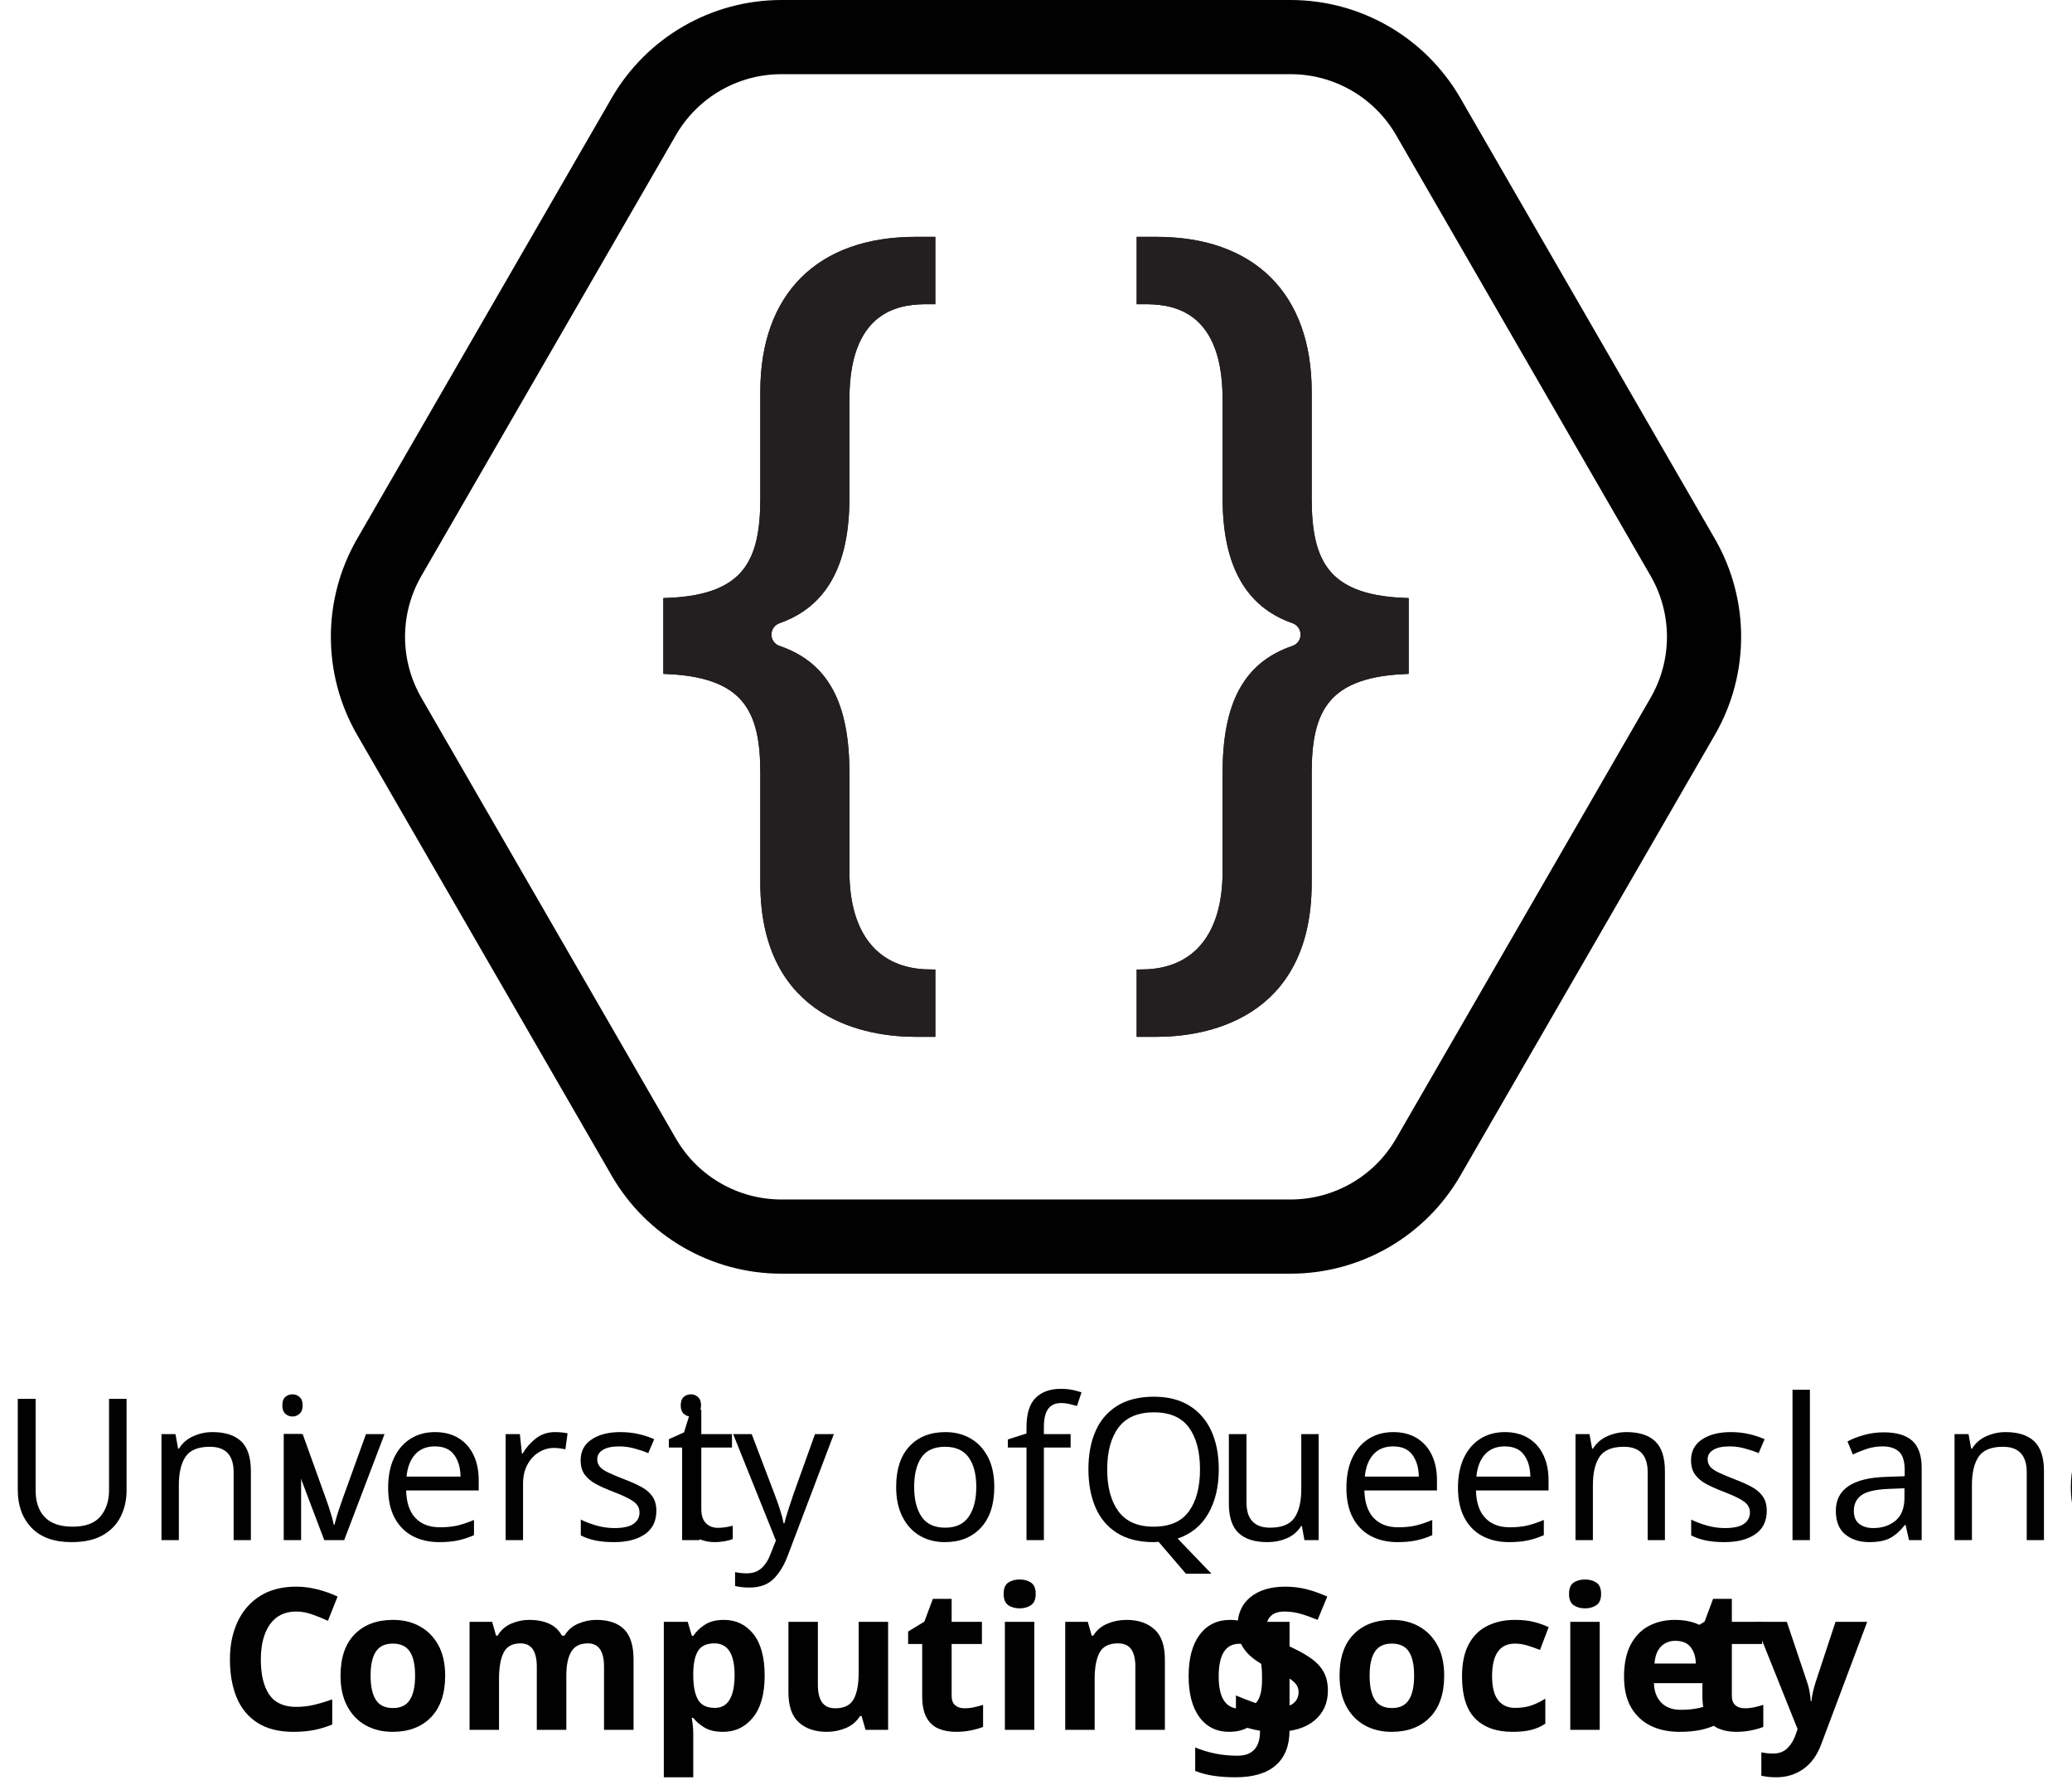
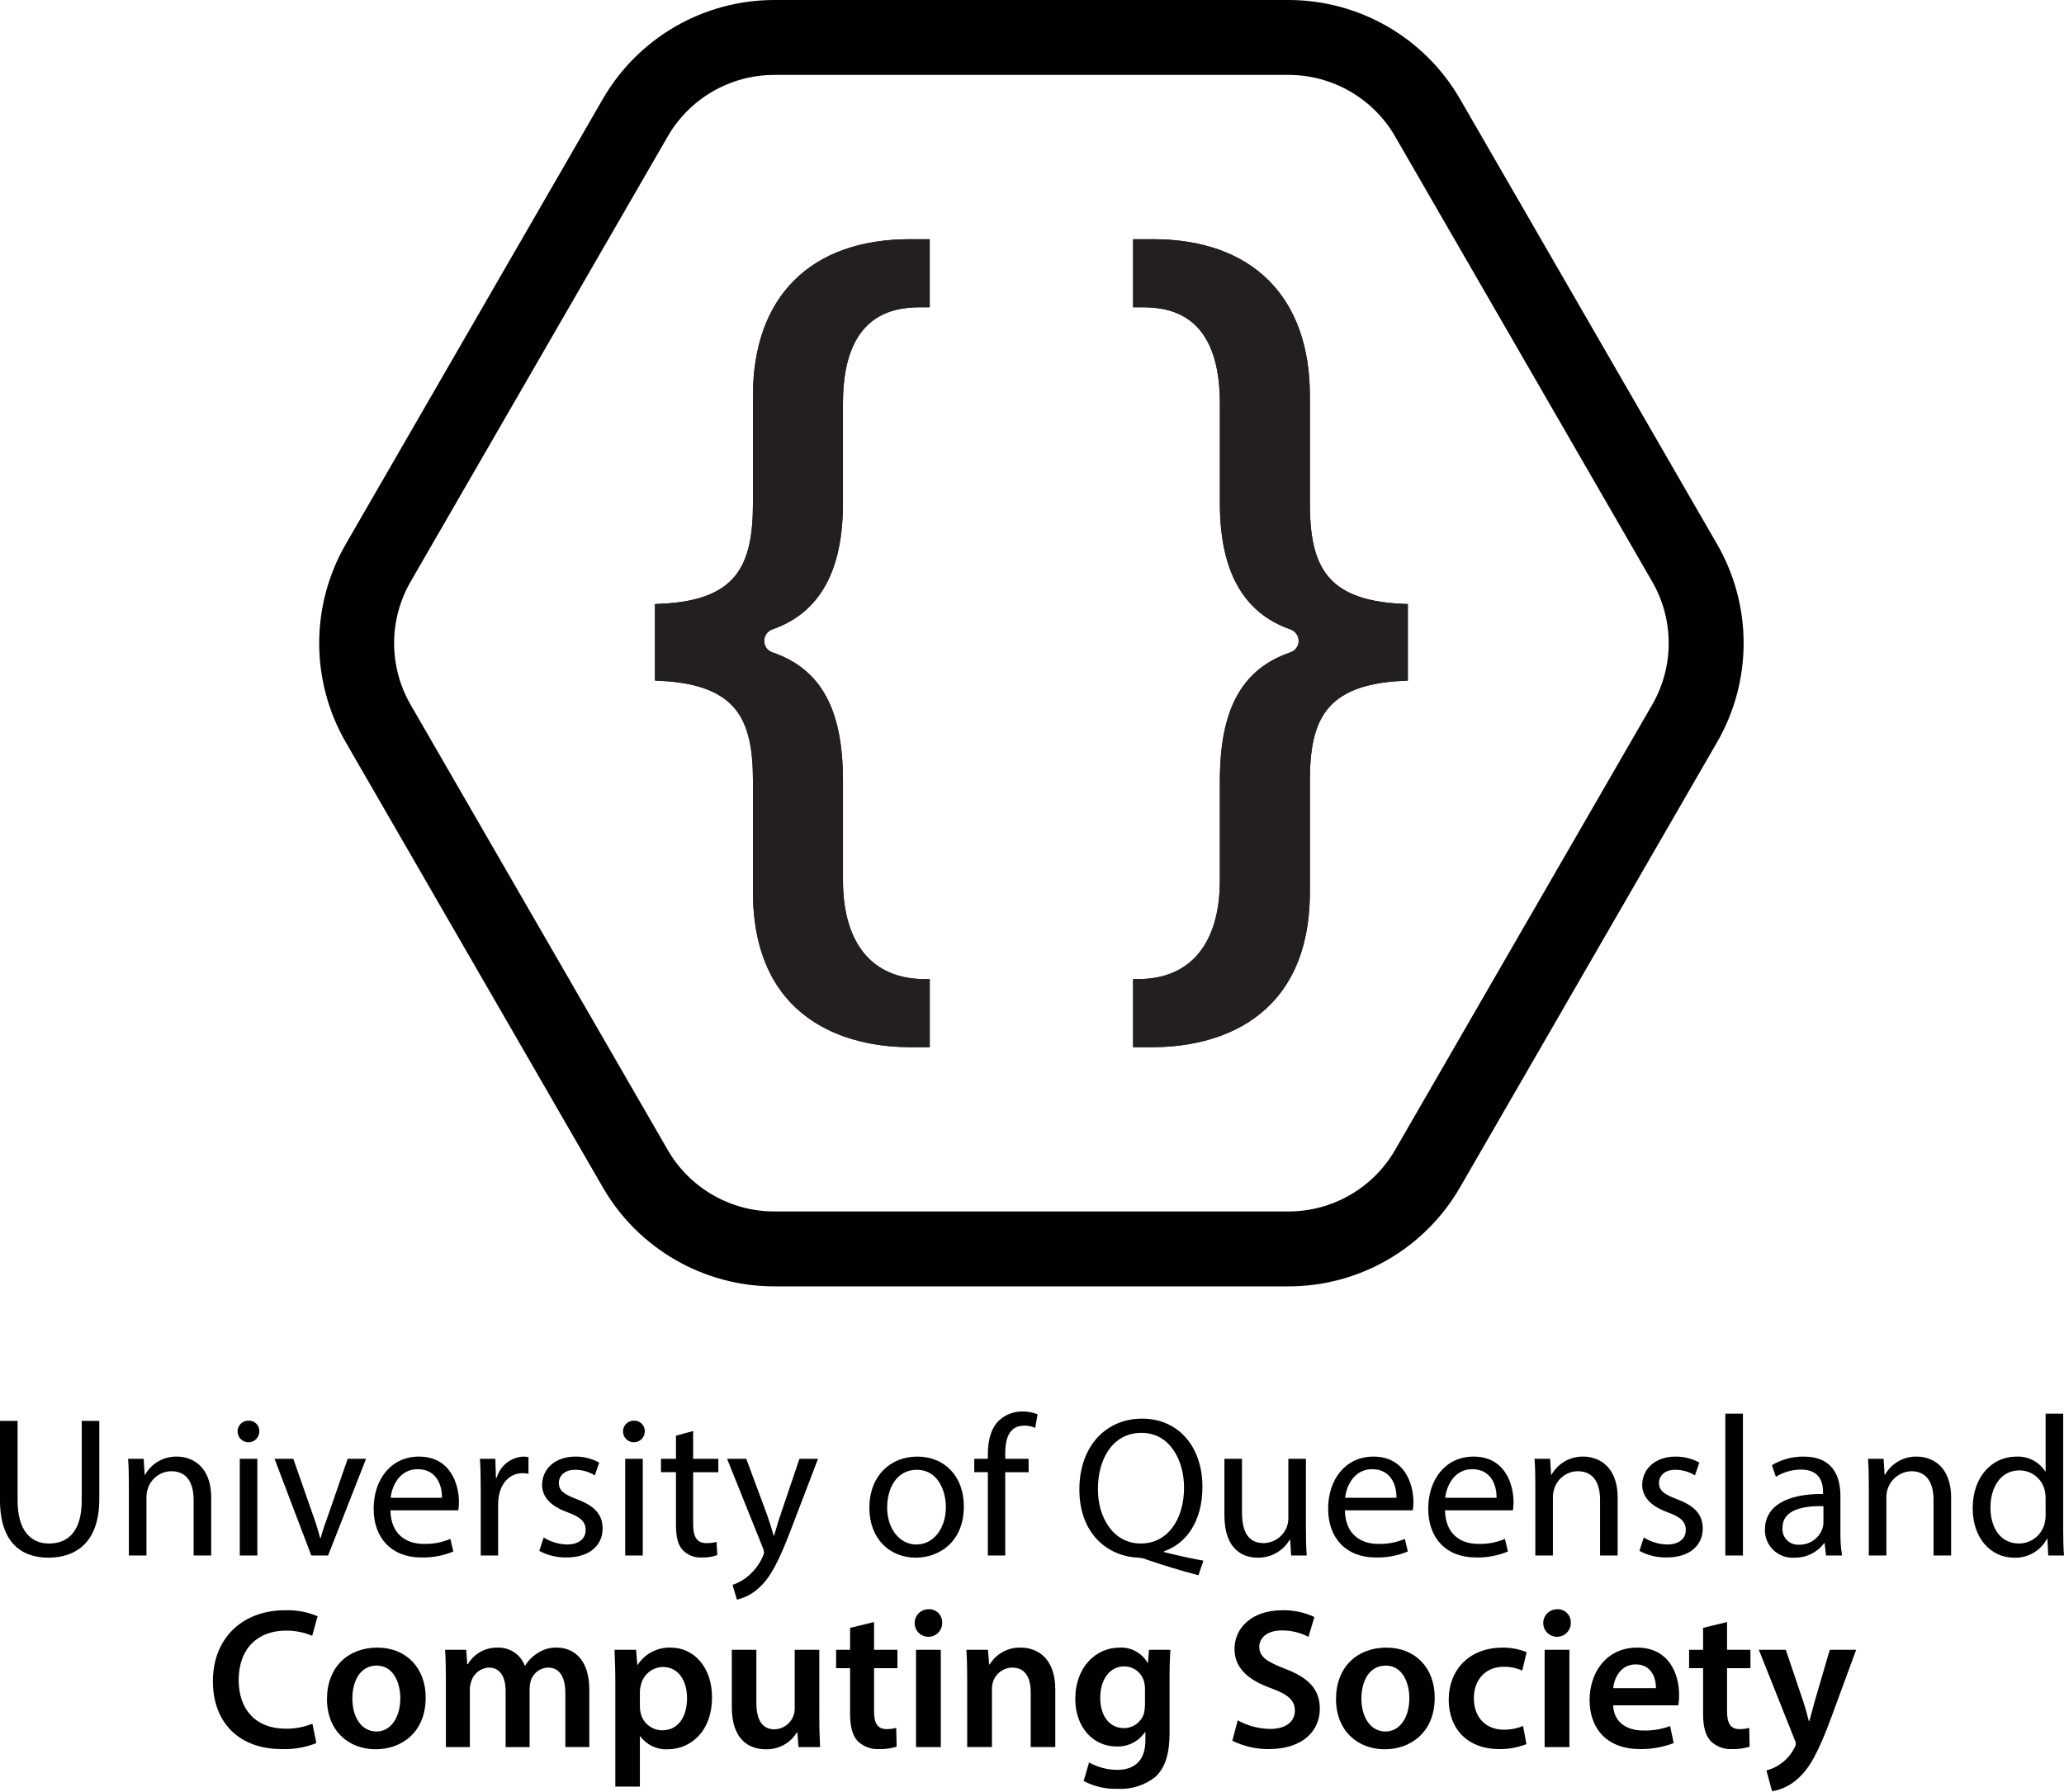
- <svg xmlns="http://www.w3.org/2000/svg" width="418.952" height="359.818" viewBox="0 0 418.952 359.818">
+ <svg xmlns="http://www.w3.org/2000/svg" width="413.188" height="358.657" viewBox="0 0 413.188 358.657">
  <g id="Layer_2" data-name="Layer 2">
    <g id="Layer_1-2" data-name="Layer 1">
-       <path d="M260.944,7.5H158.009a32.141,32.141,0,0,0-27.836,16.071L78.705,112.715a32.145,32.145,0,0,0,0,32.142L130.173,234a32.141,32.141,0,0,0,27.835,16.071H260.943A32.141,32.141,0,0,0,288.779,234l51.468-89.144a32.145,32.145,0,0,0,0-32.142L288.779,23.571A32.14,32.14,0,0,0,260.944,7.5Z" fill="none" stroke="#010101" stroke-miterlimit="10" stroke-width="15" />
-       <text transform="translate(0 311.453)" font-size="40" fill="#010101" font-family="MyriadPro-Regular, Myriad Pro">Uni<tspan x="57.439" y="0" letter-spacing="-0.01em">v</tspan>
-         <tspan x="76.279" y="0">ersi</tspan>
-         <tspan x="134.598" y="0" letter-spacing="0.009em">t</tspan>
-         <tspan x="148.197" y="0" letter-spacing="0em">y of </tspan>
-         <tspan x="217.636" y="0" letter-spacing="0.003em">Q</tspan>
-         <tspan x="245.315" y="0" letter-spacing="0em">ueensland</tspan>
-       </text>
-       <text transform="translate(44.179 349.818)" font-size="40" fill="#010101" font-family="MyriadPro-Semibold, Myriad Pro" font-weight="600">
-         <tspan letter-spacing="-0.016em">C</tspan>
-         <tspan x="22.88" y="0" letter-spacing="0em">omputing </tspan>
-         <tspan x="203.877" y="0" letter-spacing="0.006em">S</tspan>
-         <tspan x="224.877" y="0" letter-spacing="0em">ocie</tspan>
-         <tspan x="296.276" y="0" letter-spacing="0.007em">t</tspan>
-         <tspan x="310.596" y="0">y</tspan>
-       </text>
-       <path d="M231.079,208.427V197.3c11.045-.139,17.371-7.781,17.371-21.015V156.393c0-13.867,4.093-21.449,13.269-24.586a3.638,3.638,0,0,0,2.5-3.472,3.69,3.69,0,0,0-2.478-3.492c-8.941-3.12-13.287-11.021-13.287-24.153v-20c0-20.418-12.978-20.418-17.242-20.418h-.129V49.145h2.711c19.178,0,30.178,10.96,30.178,30.07V100.8c0,12.591,3.36,20.619,19.612,21.346v12.936c-16.252.831-19.612,8.777-19.612,21.2v22.275c0,26.958-21.1,29.868-30.178,29.868Z" fill="#231f20" stroke="#231f20" stroke-miterlimit="10" stroke-width="2.5" />
-       <path d="M231.079,208.427V197.3c11.045-.139,17.371-7.781,17.371-21.015V156.393c0-13.867,4.093-21.449,13.269-24.586a3.638,3.638,0,0,0,2.5-3.472,3.69,3.69,0,0,0-2.478-3.492c-8.941-3.12-13.287-11.021-13.287-24.153v-20c0-20.418-12.978-20.418-17.242-20.418h-.129V49.145h2.711c19.178,0,30.178,10.96,30.178,30.07V100.8c0,12.591,3.36,20.619,19.612,21.346v12.936c-16.252.831-19.612,8.777-19.612,21.2v22.275c0,26.958-21.1,29.868-30.178,29.868Z" fill="#231f20" stroke="#231f20" stroke-miterlimit="10" stroke-width="2.5" />
-       <path d="M187.875,208.427V197.3c-11.045-.139-17.371-7.781-17.371-21.015V156.393c0-13.867-4.093-21.449-13.27-24.586a3.639,3.639,0,0,1-2.5-3.472,3.69,3.69,0,0,1,2.479-3.492c8.94-3.12,13.287-11.021,13.287-24.153v-20c0-20.418,12.977-20.418,17.242-20.418h.129V49.145h-2.711c-19.179,0-30.179,10.96-30.179,30.07V100.8c0,12.591-3.359,20.619-19.611,21.346v12.936c16.252.831,19.611,8.777,19.611,21.2v22.275c0,26.958,21.1,29.868,30.179,29.868Z" fill="#231f20" stroke="#231f20" stroke-miterlimit="10" stroke-width="2.5" />
-       <path d="M187.875,208.427V197.3c-11.045-.139-17.371-7.781-17.371-21.015V156.393c0-13.867-4.093-21.449-13.27-24.586a3.639,3.639,0,0,1-2.5-3.472,3.69,3.69,0,0,1,2.479-3.492c8.94-3.12,13.287-11.021,13.287-24.153v-20c0-20.418,12.977-20.418,17.242-20.418h.129V49.145h-2.711c-19.179,0-30.179,10.96-30.179,30.07V100.8c0,12.591-3.359,20.619-19.611,21.346v12.936c16.252.831,19.611,8.777,19.611,21.2v22.275c0,26.958,21.1,29.868,30.179,29.868Z" fill="#231f20" stroke="#231f20" stroke-miterlimit="10" stroke-width="2.5" />
+       <path d="M257.944,7.5H155.009a32.14,32.14,0,0,0-27.835,16.071L75.706,112.715a32.14,32.14,0,0,0,0,32.142L127.173,234a32.143,32.143,0,0,0,27.836,16.071H257.944A32.14,32.14,0,0,0,285.779,234l51.468-89.144a32.14,32.14,0,0,0,0-32.142L285.78,23.571A32.143,32.143,0,0,0,257.944,7.5Z" fill="none" stroke="#010101" stroke-miterlimit="10" stroke-width="15" />
+       <path d="M3.52,284.5v15.957c0,6.039,2.679,8.6,6.278,8.6,4,0,6.559-2.64,6.559-8.6V284.5h3.519v15.717c0,8.278-4.358,11.677-10.2,11.677C4.159,311.892,0,308.733,0,300.375V284.5Z" fill="#010101" />
+       <path d="M25.8,297.336c0-2-.04-3.64-.159-5.24h3.119l.2,3.2h.08a7.118,7.118,0,0,1,6.4-3.64c2.679,0,6.839,1.6,6.839,8.239v11.558h-3.52V300.3c0-3.119-1.16-5.719-4.479-5.719a5,5,0,0,0-4.719,3.6,5.051,5.051,0,0,0-.24,1.639v11.638H25.8Z" fill="#010101" />
+       <path d="M51.918,286.657a2.18,2.18,0,0,1-4.359,0,2.145,2.145,0,0,1,2.2-2.2A2.088,2.088,0,0,1,51.918,286.657ZM48,311.453V292.1h3.52v19.357Z" fill="#010101" />
+       <path d="M58.719,292.1l3.8,10.878a49.854,49.854,0,0,1,1.56,4.959h.12c.44-1.6,1-3.2,1.639-4.959L69.6,292.1h3.679l-7.6,19.357h-3.36L54.959,292.1Z" fill="#010101" />
+       <path d="M78.159,302.415c.079,4.759,3.119,6.719,6.638,6.719a12.736,12.736,0,0,0,5.359-1l.6,2.519a15.671,15.671,0,0,1-6.439,1.2c-5.959,0-9.518-3.92-9.518-9.758s3.439-10.439,9.078-10.439c6.319,0,8,5.56,8,9.119a13.293,13.293,0,0,1-.12,1.64Zm10.318-2.52c.04-2.24-.92-5.719-4.879-5.719-3.56,0-5.119,3.279-5.4,5.719Z" fill="#010101" />
+       <path d="M96.238,298.136c0-2.281-.04-4.24-.159-6.04h3.079l.12,3.8h.16a5.809,5.809,0,0,1,5.359-4.239,3.807,3.807,0,0,1,1,.12v3.32a5.227,5.227,0,0,0-1.2-.121c-2.48,0-4.239,1.88-4.719,4.52a9.9,9.9,0,0,0-.16,1.64v10.318h-3.48Z" fill="#010101" />
+       <path d="M108.838,307.853a9.224,9.224,0,0,0,4.639,1.4c2.56,0,3.76-1.281,3.76-2.88,0-1.68-1-2.6-3.6-3.56-3.479-1.239-5.119-3.159-5.119-5.478,0-3.12,2.52-5.68,6.679-5.68a9.67,9.67,0,0,1,4.759,1.2l-.88,2.56a7.521,7.521,0,0,0-3.959-1.12c-2.08,0-3.24,1.2-3.24,2.639,0,1.6,1.16,2.32,3.68,3.28,3.36,1.28,5.079,2.96,5.079,5.839,0,3.4-2.639,5.8-7.239,5.8a11.039,11.039,0,0,1-5.439-1.32Z" fill="#010101" />
+       <path d="M129.077,286.657a2.18,2.18,0,0,1-4.359,0,2.144,2.144,0,0,1,2.2-2.2A2.089,2.089,0,0,1,129.077,286.657Zm-3.919,24.8V292.1h3.519v19.357Z" fill="#010101" />
+       <path d="M138.757,286.537V292.1H143.8v2.68h-5.039v10.438c0,2.4.68,3.759,2.639,3.759a7.83,7.83,0,0,0,2.04-.24l.16,2.64a8.615,8.615,0,0,1-3.119.48,4.878,4.878,0,0,1-3.8-1.48c-1-1.04-1.36-2.759-1.36-5.039V294.776h-3V292.1h3v-4.639Z" fill="#010101" />
+       <path d="M149.4,292.1l4.239,11.438c.44,1.28.92,2.8,1.24,3.96h.08c.36-1.16.76-2.64,1.24-4.04l3.839-11.358h3.719l-5.278,13.8c-2.52,6.639-4.24,10.038-6.64,12.118a9.534,9.534,0,0,1-4.318,2.28l-.88-2.96a9.307,9.307,0,0,0,3.079-1.72,10.667,10.667,0,0,0,2.959-3.919,2.534,2.534,0,0,0,.281-.84,3.08,3.08,0,0,0-.241-.92L145.558,292.1Z" fill="#010101" />
+       <path d="M192.954,301.615c0,7.158-4.959,10.277-9.639,10.277-5.239,0-9.278-3.838-9.278-9.958,0-6.478,4.239-10.278,9.6-10.278C189.194,291.656,192.954,295.7,192.954,301.615Zm-15.358.2c0,4.24,2.44,7.44,5.879,7.44,3.359,0,5.879-3.16,5.879-7.52,0-3.279-1.64-7.438-5.8-7.438S177.6,298.136,177.6,301.814Z" fill="#010101" />
+       <path d="M197.756,311.453V294.776h-2.719V292.1h2.719v-.919c0-2.72.6-5.2,2.24-6.759a6.73,6.73,0,0,1,4.719-1.8,8.142,8.142,0,0,1,3,.56l-.48,2.719a5.256,5.256,0,0,0-2.24-.44c-3,0-3.759,2.639-3.759,5.6v1.04h4.679v2.68h-4.679v16.677Z" fill="#010101" />
+       <path d="M239.912,315.412c-3.64-.96-7.2-2.039-10.318-3.119a5.169,5.169,0,0,0-1.64-.4c-6.4-.239-11.878-4.959-11.878-13.637,0-8.638,5.279-14.2,12.558-14.2,7.319,0,12.078,5.679,12.078,13.638,0,6.919-3.2,11.359-7.679,12.918v.16c2.68.68,5.6,1.32,7.879,1.72Zm-2.879-17.557c0-5.4-2.8-10.958-8.519-10.958-5.879,0-8.759,5.439-8.719,11.279-.04,5.718,3.12,10.878,8.559,10.878C233.913,309.054,237.033,304.014,237.033,297.855Z" fill="#010101" />
+       <path d="M261.432,306.174c0,2,.04,3.759.16,5.279h-3.12l-.2-3.159h-.08a7.283,7.283,0,0,1-6.4,3.6c-3.039,0-6.679-1.679-6.679-8.478V292.1h3.52v10.718c0,3.68,1.12,6.159,4.319,6.159a5.085,5.085,0,0,0,4.639-3.2,5.148,5.148,0,0,0,.32-1.8V292.1h3.52Z" fill="#010101" />
+       <path d="M269.234,302.415c.08,4.759,3.12,6.719,6.639,6.719a12.736,12.736,0,0,0,5.359-1l.6,2.519a15.675,15.675,0,0,1-6.439,1.2c-5.959,0-9.518-3.92-9.518-9.758s3.439-10.439,9.078-10.439c6.319,0,8,5.56,8,9.119a13.293,13.293,0,0,1-.12,1.64Zm10.318-2.52c.04-2.24-.919-5.719-4.879-5.719-3.559,0-5.119,3.279-5.4,5.719Z" fill="#010101" />
+       <path d="M289.274,302.415c.08,4.759,3.12,6.719,6.64,6.719a12.734,12.734,0,0,0,5.358-1l.6,2.519a15.688,15.688,0,0,1-6.44,1.2c-5.959,0-9.518-3.92-9.518-9.758s3.439-10.439,9.079-10.439c6.318,0,8,5.56,8,9.119a13.293,13.293,0,0,1-.12,1.64Zm10.318-2.52c.04-2.24-.92-5.719-4.879-5.719-3.559,0-5.119,3.279-5.4,5.719Z" fill="#010101" />
+       <path d="M307.354,297.336c0-2-.04-3.64-.16-5.24h3.119l.2,3.2h.08a7.118,7.118,0,0,1,6.4-3.64c2.679,0,6.839,1.6,6.839,8.239v11.558h-3.52V300.3c0-3.119-1.159-5.719-4.478-5.719a5,5,0,0,0-4.72,3.6,5.051,5.051,0,0,0-.24,1.639v11.638h-3.519Z" fill="#010101" />
+       <path d="M329.073,307.853a9.224,9.224,0,0,0,4.639,1.4c2.56,0,3.759-1.281,3.759-2.88,0-1.68-1-2.6-3.6-3.56-3.48-1.239-5.12-3.159-5.12-5.478,0-3.12,2.52-5.68,6.679-5.68a9.673,9.673,0,0,1,4.759,1.2l-.88,2.56a7.521,7.521,0,0,0-3.959-1.12c-2.08,0-3.239,1.2-3.239,2.639,0,1.6,1.159,2.32,3.679,3.28,3.359,1.28,5.079,2.96,5.079,5.839,0,3.4-2.64,5.8-7.239,5.8a11.037,11.037,0,0,1-5.439-1.32Z" fill="#010101" />
+       <path d="M345.393,283.057h3.519v28.4h-3.519Z" fill="#010101" />
+       <path d="M365.55,311.453l-.28-2.44h-.12a7.207,7.207,0,0,1-5.919,2.879,5.514,5.514,0,0,1-5.919-5.558c0-4.68,4.159-7.239,11.639-7.2v-.4c0-1.6-.441-4.479-4.4-4.479a9.642,9.642,0,0,0-5.039,1.439l-.8-2.319a12.012,12.012,0,0,1,6.359-1.72c5.919,0,7.359,4.039,7.359,7.919v7.238a27.251,27.251,0,0,0,.32,4.64Zm-.519-9.878c-3.84-.08-8.2.6-8.2,4.358a3.114,3.114,0,0,0,3.319,3.361,4.819,4.819,0,0,0,4.68-3.24,3.674,3.674,0,0,0,.2-1.12Z" fill="#010101" />
+       <path d="M374.112,297.336c0-2-.04-3.64-.16-5.24h3.119l.2,3.2h.08a7.118,7.118,0,0,1,6.4-3.64c2.679,0,6.838,1.6,6.838,8.239v11.558h-3.519V300.3c0-3.119-1.159-5.719-4.479-5.719a5.165,5.165,0,0,0-4.96,5.239v11.638h-3.518Z" fill="#010101" />
+       <path d="M413.028,283.057v23.4c0,1.72.04,3.68.16,5h-3.159l-.16-3.359h-.08a7.162,7.162,0,0,1-6.6,3.8c-4.68,0-8.279-3.959-8.279-9.838-.04-6.438,3.96-10.4,8.678-10.4a6.471,6.471,0,0,1,5.839,2.96h.08V283.057Zm-3.52,16.917a6.211,6.211,0,0,0-.16-1.479,5.175,5.175,0,0,0-5.079-4.079c-3.639,0-5.8,3.2-5.8,7.478,0,3.92,1.92,7.16,5.719,7.16a5.29,5.29,0,0,0,5.159-4.2,6.111,6.111,0,0,0,.16-1.519Z" fill="#010101" />
+       <path d="M63.335,349.018a17.027,17.027,0,0,1-6.959,1.2c-8.558,0-13.757-5.36-13.757-13.559,0-8.878,6.159-14.237,14.4-14.237a15.47,15.47,0,0,1,6.559,1.2l-1.08,3.919a13.1,13.1,0,0,0-5.28-1.04c-5.479,0-9.438,3.439-9.438,9.919,0,5.919,3.479,9.717,9.4,9.717a13.754,13.754,0,0,0,5.36-1Z" fill="#010101" />
+       <path d="M85.216,339.9c0,7.158-5.039,10.358-10,10.358-5.519,0-9.759-3.8-9.759-10.038,0-6.4,4.2-10.319,10.079-10.319C81.336,329.9,85.216,333.981,85.216,339.9Zm-14.677.2c0,3.76,1.839,6.6,4.838,6.6,2.8,0,4.76-2.76,4.76-6.68,0-3.039-1.36-6.518-4.72-6.518C71.938,333.5,70.539,336.86,70.539,340.1Z" fill="#010101" />
+       <path d="M89.259,336.14c0-2.239-.04-4.119-.16-5.8h4.239l.2,2.879h.12a6.735,6.735,0,0,1,6-3.32,5.617,5.617,0,0,1,5.4,3.6h.08a7.363,7.363,0,0,1,2.4-2.44,6.512,6.512,0,0,1,3.92-1.16c3.239,0,6.518,2.2,6.518,8.439v11.478h-4.8V339.06c0-3.24-1.12-5.159-3.479-5.159a3.751,3.751,0,0,0-3.44,2.6,7.03,7.03,0,0,0-.239,1.639v11.678h-4.8V338.54c0-2.72-1.08-4.639-3.359-4.639a3.842,3.842,0,0,0-3.52,2.8,4.21,4.21,0,0,0-.279,1.6v11.518h-4.8Z" fill="#010101" />
+       <path d="M123.179,336.82c0-2.559-.08-4.639-.16-6.478h4.319l.241,3h.079a7.586,7.586,0,0,1,6.679-3.44c4.479,0,8.2,3.84,8.2,9.919,0,7.038-4.439,10.438-8.879,10.438a6.4,6.4,0,0,1-5.479-2.6h-.08v10.078h-4.919Zm4.919,4.84a5.067,5.067,0,0,0,.16,1.359,4.449,4.449,0,0,0,4.32,3.44c3.119,0,4.959-2.6,4.959-6.44,0-3.438-1.68-6.238-4.839-6.238a4.585,4.585,0,0,0-4.4,3.64,4.454,4.454,0,0,0-.2,1.239Z" fill="#010101" />
+       <path d="M164.016,343.979c0,2.32.08,4.24.16,5.839h-4.32l-.24-2.96h-.08a7.04,7.04,0,0,1-6.239,3.4c-3.559,0-6.8-2.12-6.8-8.479V330.342h4.918v10.6c0,3.24,1.041,5.32,3.64,5.32a4.145,4.145,0,0,0,3.759-2.64,4.448,4.448,0,0,0,.28-1.52V330.342h4.92Z" fill="#010101" />
+       <path d="M174.977,324.782v5.56h4.679v3.679h-4.679v8.6c0,2.36.64,3.6,2.52,3.6a7.309,7.309,0,0,0,1.919-.24l.08,3.759a10.8,10.8,0,0,1-3.559.481,5.7,5.7,0,0,1-4.24-1.6c-1.039-1.119-1.519-2.879-1.519-5.439v-9.158h-2.8v-3.679h2.8v-4.4Z" fill="#010101" />
+       <path d="M188.617,324.9a2.761,2.761,0,1,1-2.76-2.68A2.607,2.607,0,0,1,188.617,324.9Zm-5.239,24.916V330.342h4.959v19.476Z" fill="#010101" />
+       <path d="M193.618,336.14c0-2.239-.04-4.119-.16-5.8h4.319l.24,2.919h.12a7.022,7.022,0,0,1,6.2-3.36c3.4,0,6.918,2.2,6.918,8.36v11.557h-4.919v-11c0-2.8-1.04-4.919-3.719-4.919a4.127,4.127,0,0,0-3.839,2.879,5.017,5.017,0,0,0-.2,1.6v11.438h-4.959Z" fill="#010101" />
+       <path d="M234.294,330.342c-.08,1.319-.16,2.919-.16,5.6v11.038c0,4.08-.84,7-2.879,8.839a11.2,11.2,0,0,1-7.519,2.36,13.775,13.775,0,0,1-6.8-1.56l1.079-3.72a11.745,11.745,0,0,0,5.679,1.481c3.2,0,5.6-1.68,5.6-5.879v-1.68h-.08a6.575,6.575,0,0,1-5.679,2.879c-4.839,0-8.278-4-8.278-9.519,0-6.4,4.159-10.278,8.838-10.278a6.132,6.132,0,0,1,5.639,3.04h.08l.2-2.6Zm-5.079,7.8a4.782,4.782,0,0,0-.16-1.32,4.083,4.083,0,0,0-4-3.159c-2.76,0-4.8,2.4-4.8,6.358,0,3.321,1.68,6,4.759,6a4.2,4.2,0,0,0,4-2.959,8.464,8.464,0,0,0,.2-1.759Z" fill="#010101" />
+       <path d="M247.777,344.459a13.615,13.615,0,0,0,6.518,1.72c3.16,0,4.92-1.48,4.92-3.679,0-2.04-1.36-3.24-4.8-4.48-4.44-1.6-7.279-3.96-7.279-7.839,0-4.4,3.679-7.758,9.518-7.758a14.222,14.222,0,0,1,6.479,1.36l-1.2,3.959a11.393,11.393,0,0,0-5.359-1.28c-3.119,0-4.479,1.679-4.479,3.24,0,2.079,1.56,3.039,5.159,4.438,4.679,1.76,6.959,4.121,6.959,8,0,4.32-3.279,8.08-10.238,8.08a16.009,16.009,0,0,1-7.279-1.681Z" fill="#010101" />
+       <path d="M287.213,339.9c0,7.158-5.039,10.358-10,10.358-5.519,0-9.758-3.8-9.758-10.038,0-6.4,4.2-10.319,10.078-10.319C283.333,329.9,287.213,333.981,287.213,339.9Zm-14.677.2c0,3.76,1.839,6.6,4.839,6.6,2.8,0,4.759-2.76,4.759-6.68,0-3.039-1.36-6.518-4.719-6.518C273.936,333.5,272.536,336.86,272.536,340.1Z" fill="#010101" />
+       <path d="M305.574,349.219a14.255,14.255,0,0,1-5.519,1c-6.079,0-10.039-3.88-10.039-9.919,0-5.839,4-10.4,10.839-10.4a12.289,12.289,0,0,1,4.759.92l-.88,3.68a8.653,8.653,0,0,0-3.72-.76c-3.759,0-6,2.76-5.959,6.318,0,4,2.6,6.28,5.959,6.28a9.622,9.622,0,0,0,3.88-.76Z" fill="#010101" />
+       <path d="M314.456,324.9a2.761,2.761,0,1,1-2.76-2.68A2.608,2.608,0,0,1,314.456,324.9Zm-5.24,24.916V330.342h4.959v19.476Z" fill="#010101" />
+       <path d="M322.936,341.46c.12,3.519,2.879,5.039,6,5.039a14.628,14.628,0,0,0,5.4-.88l.721,3.4a18.337,18.337,0,0,1-6.8,1.2c-6.319,0-10.039-3.88-10.039-9.839,0-5.4,3.281-10.479,9.519-10.479,6.319,0,8.4,5.2,8.4,9.479a12.244,12.244,0,0,1-.159,2.08Zm8.559-3.44c.04-1.8-.76-4.759-4.039-4.759-3.04,0-4.32,2.759-4.52,4.759Z" fill="#010101" />
+       <path d="M345.735,324.782v5.56h4.68v3.679h-4.68v8.6c0,2.36.64,3.6,2.519,3.6a7.305,7.305,0,0,0,1.92-.24l.08,3.759a10.8,10.8,0,0,1-3.559.481,5.693,5.693,0,0,1-4.239-1.6c-1.04-1.119-1.52-2.879-1.52-5.439v-9.158h-2.8v-3.679h2.8v-4.4Z" fill="#010101" />
+       <path d="M357.5,330.342l3.519,10.438c.4,1.2.8,2.679,1.08,3.8h.12c.32-1.12.68-2.56,1.04-3.839l3.039-10.4h5.28l-4.879,13.277c-2.68,7.279-4.48,10.518-6.8,12.518a9.891,9.891,0,0,1-5.158,2.52l-1.12-4.159a8.419,8.419,0,0,0,2.879-1.361,8.557,8.557,0,0,0,2.679-3.079,1.968,1.968,0,0,0,.321-.879,2.073,2.073,0,0,0-.281-.96L352.1,330.342Z" fill="#010101" />
+       <path d="M228.079,208.427V197.3c11.045-.139,17.371-7.781,17.371-21.015V156.393c0-13.867,4.093-21.449,13.27-24.586a3.639,3.639,0,0,0,2.5-3.472,3.69,3.69,0,0,0-2.479-3.492c-8.94-3.12-13.287-11.021-13.287-24.153v-20c0-20.418-12.977-20.418-17.242-20.418h-.129V49.145h2.711c19.179,0,30.179,10.96,30.179,30.07V100.8c0,12.591,3.359,20.619,19.611,21.346v12.936c-16.252.831-19.611,8.777-19.611,21.2v22.275c0,26.958-21.1,29.868-30.179,29.868Z" fill="#231f20" stroke="#231f20" stroke-miterlimit="10" stroke-width="2.5" />
+       <path d="M228.079,208.427V197.3c11.045-.139,17.371-7.781,17.371-21.015V156.393c0-13.867,4.093-21.449,13.27-24.586a3.639,3.639,0,0,0,2.5-3.472,3.69,3.69,0,0,0-2.479-3.492c-8.94-3.12-13.287-11.021-13.287-24.153v-20c0-20.418-12.977-20.418-17.242-20.418h-.129V49.145h2.711c19.179,0,30.179,10.96,30.179,30.07V100.8c0,12.591,3.359,20.619,19.611,21.346v12.936c-16.252.831-19.611,8.777-19.611,21.2v22.275c0,26.958-21.1,29.868-30.179,29.868Z" fill="#231f20" stroke="#231f20" stroke-miterlimit="10" stroke-width="2.5" />
+       <path d="M184.875,208.427V197.3c-11.045-.139-17.371-7.781-17.371-21.015V156.393c0-13.867-4.093-21.449-13.269-24.586a3.639,3.639,0,0,1-2.5-3.472,3.69,3.69,0,0,1,2.478-3.492c8.941-3.12,13.287-11.021,13.287-24.153v-20c0-20.418,12.978-20.418,17.242-20.418h.129V49.145h-2.711c-19.178,0-30.178,10.96-30.178,30.07V100.8c0,12.591-3.36,20.619-19.612,21.346v12.936c16.252.831,19.612,8.777,19.612,21.2v22.275c0,26.958,21.1,29.868,30.178,29.868Z" fill="#231f20" stroke="#231f20" stroke-miterlimit="10" stroke-width="2.5" />
+       <path d="M184.875,208.427V197.3c-11.045-.139-17.371-7.781-17.371-21.015V156.393c0-13.867-4.093-21.449-13.269-24.586a3.639,3.639,0,0,1-2.5-3.472,3.69,3.69,0,0,1,2.478-3.492c8.941-3.12,13.287-11.021,13.287-24.153v-20c0-20.418,12.978-20.418,17.242-20.418h.129V49.145h-2.711c-19.178,0-30.178,10.96-30.178,30.07V100.8c0,12.591-3.36,20.619-19.612,21.346v12.936c16.252.831,19.612,8.777,19.612,21.2v22.275c0,26.958,21.1,29.868,30.178,29.868Z" fill="#231f20" stroke="#231f20" stroke-miterlimit="10" stroke-width="2.5" />
    </g>
  </g>
</svg>
